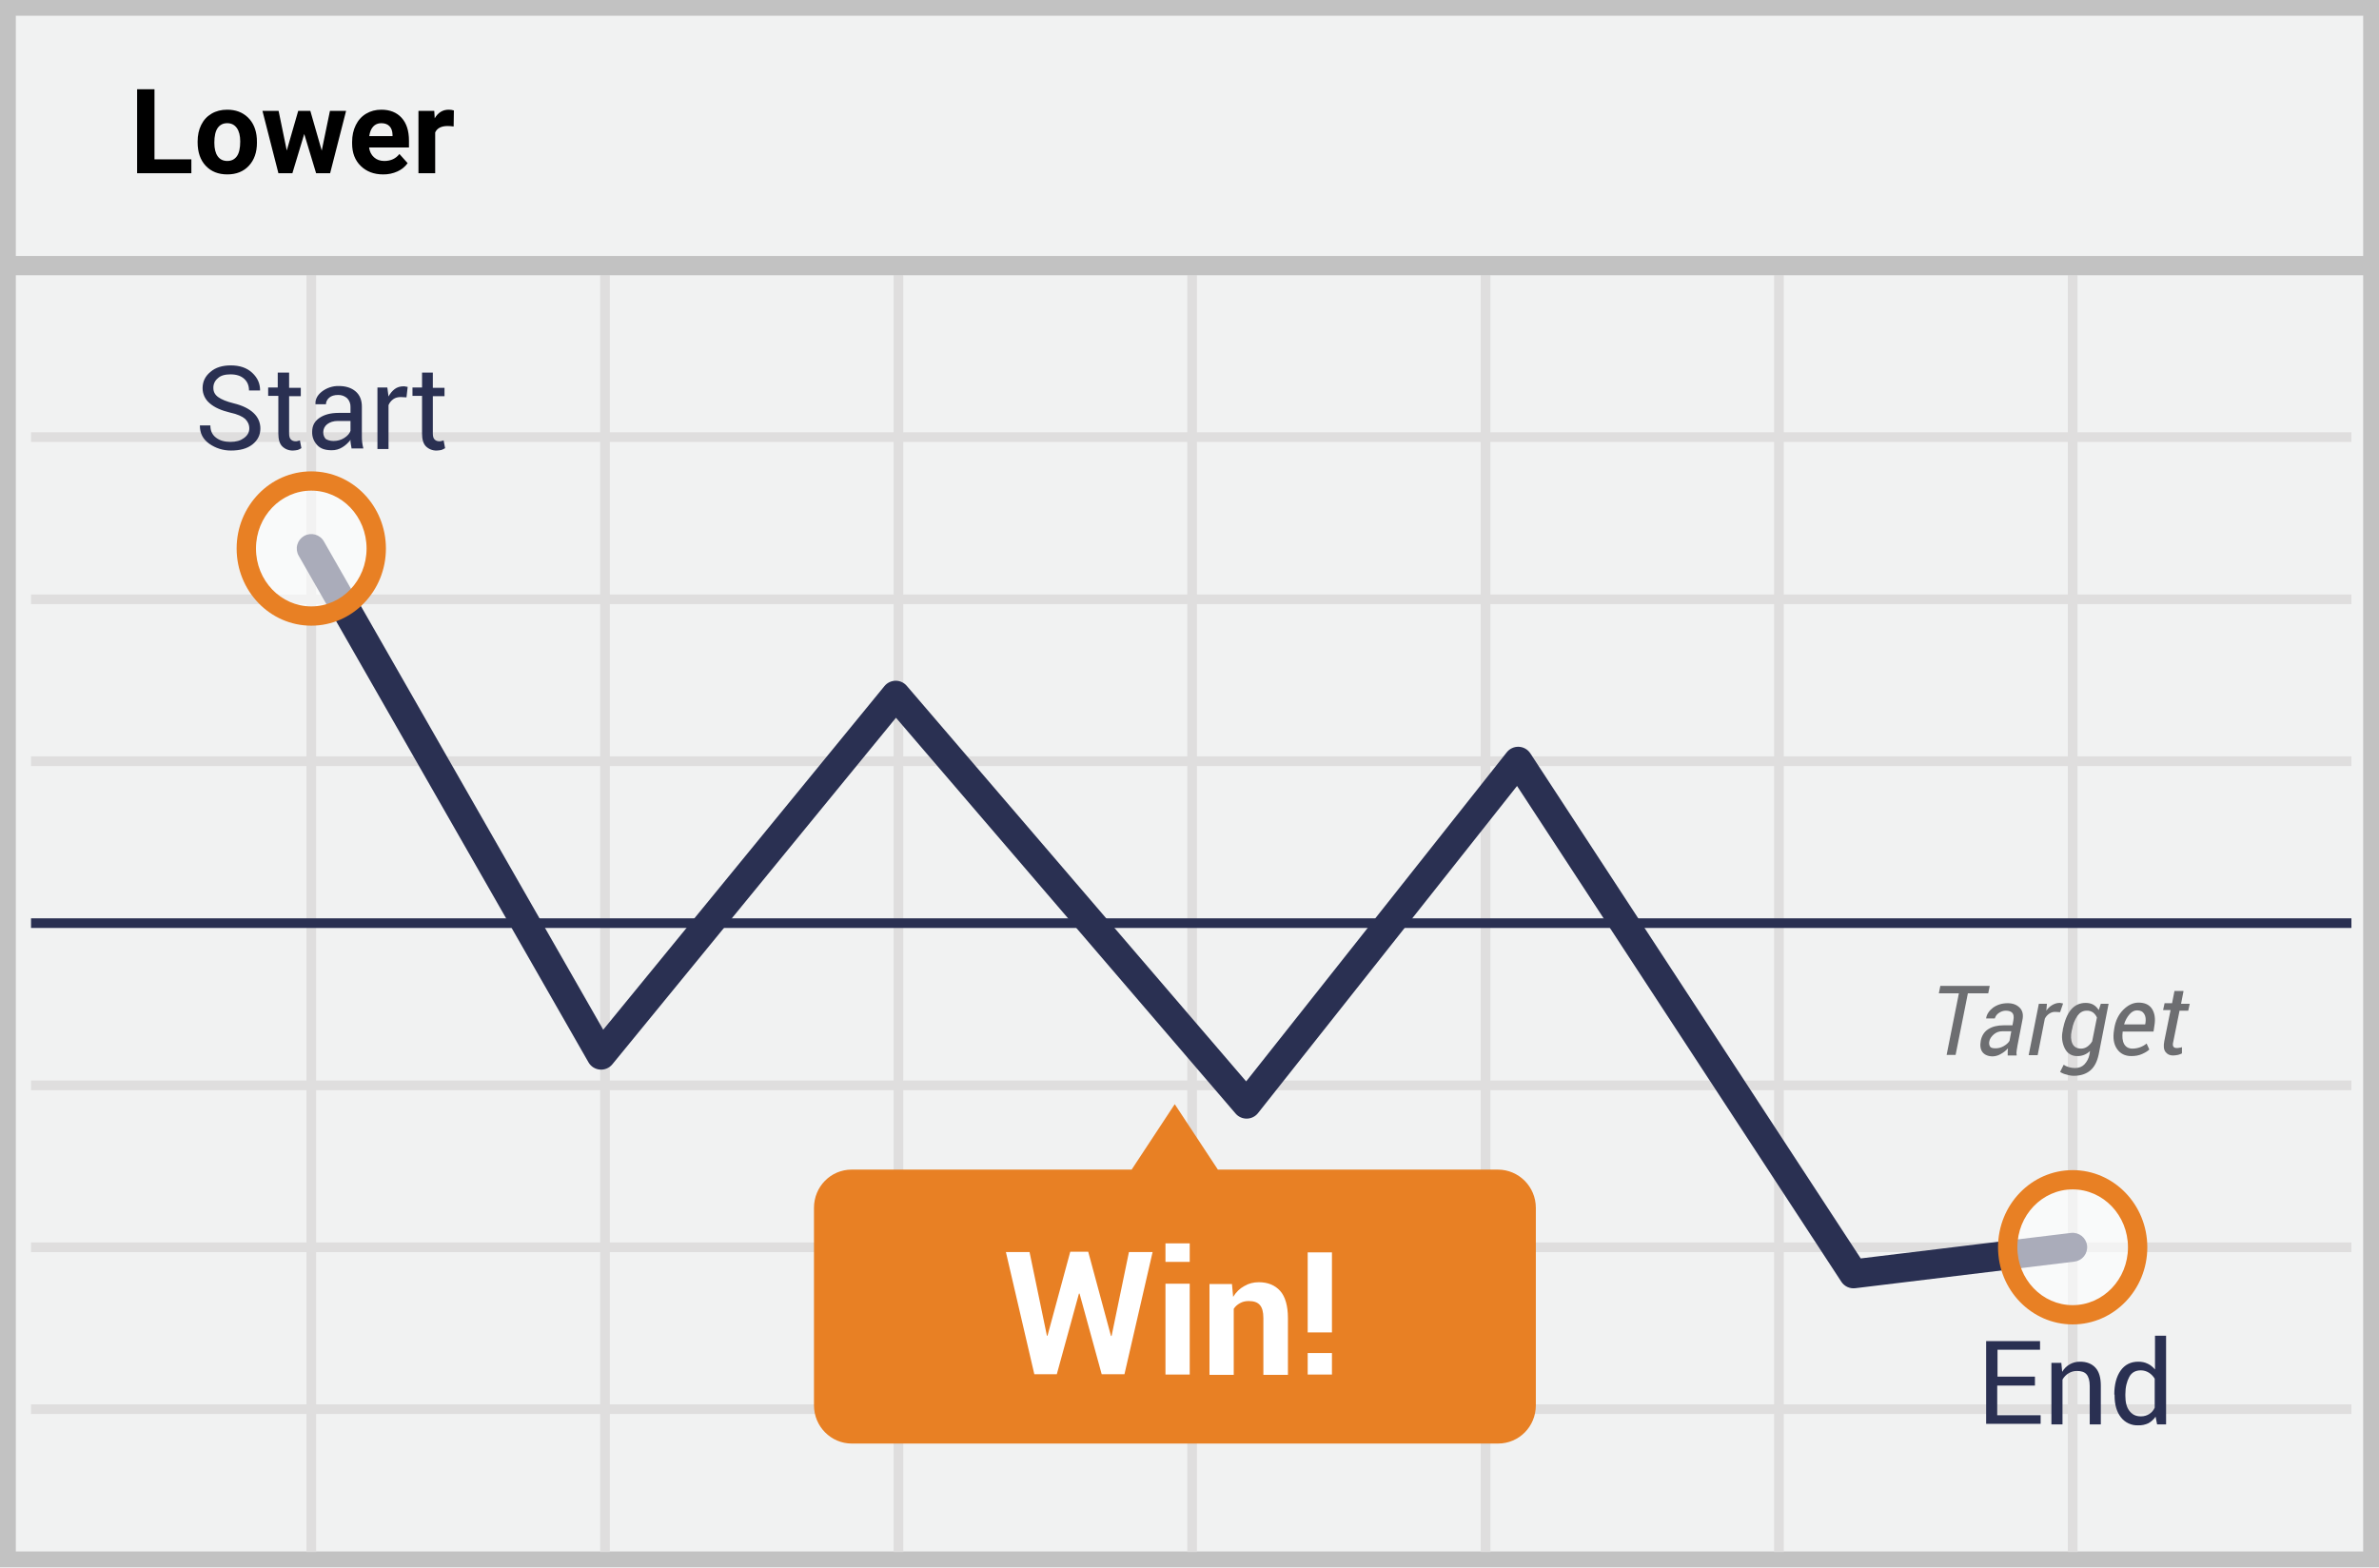
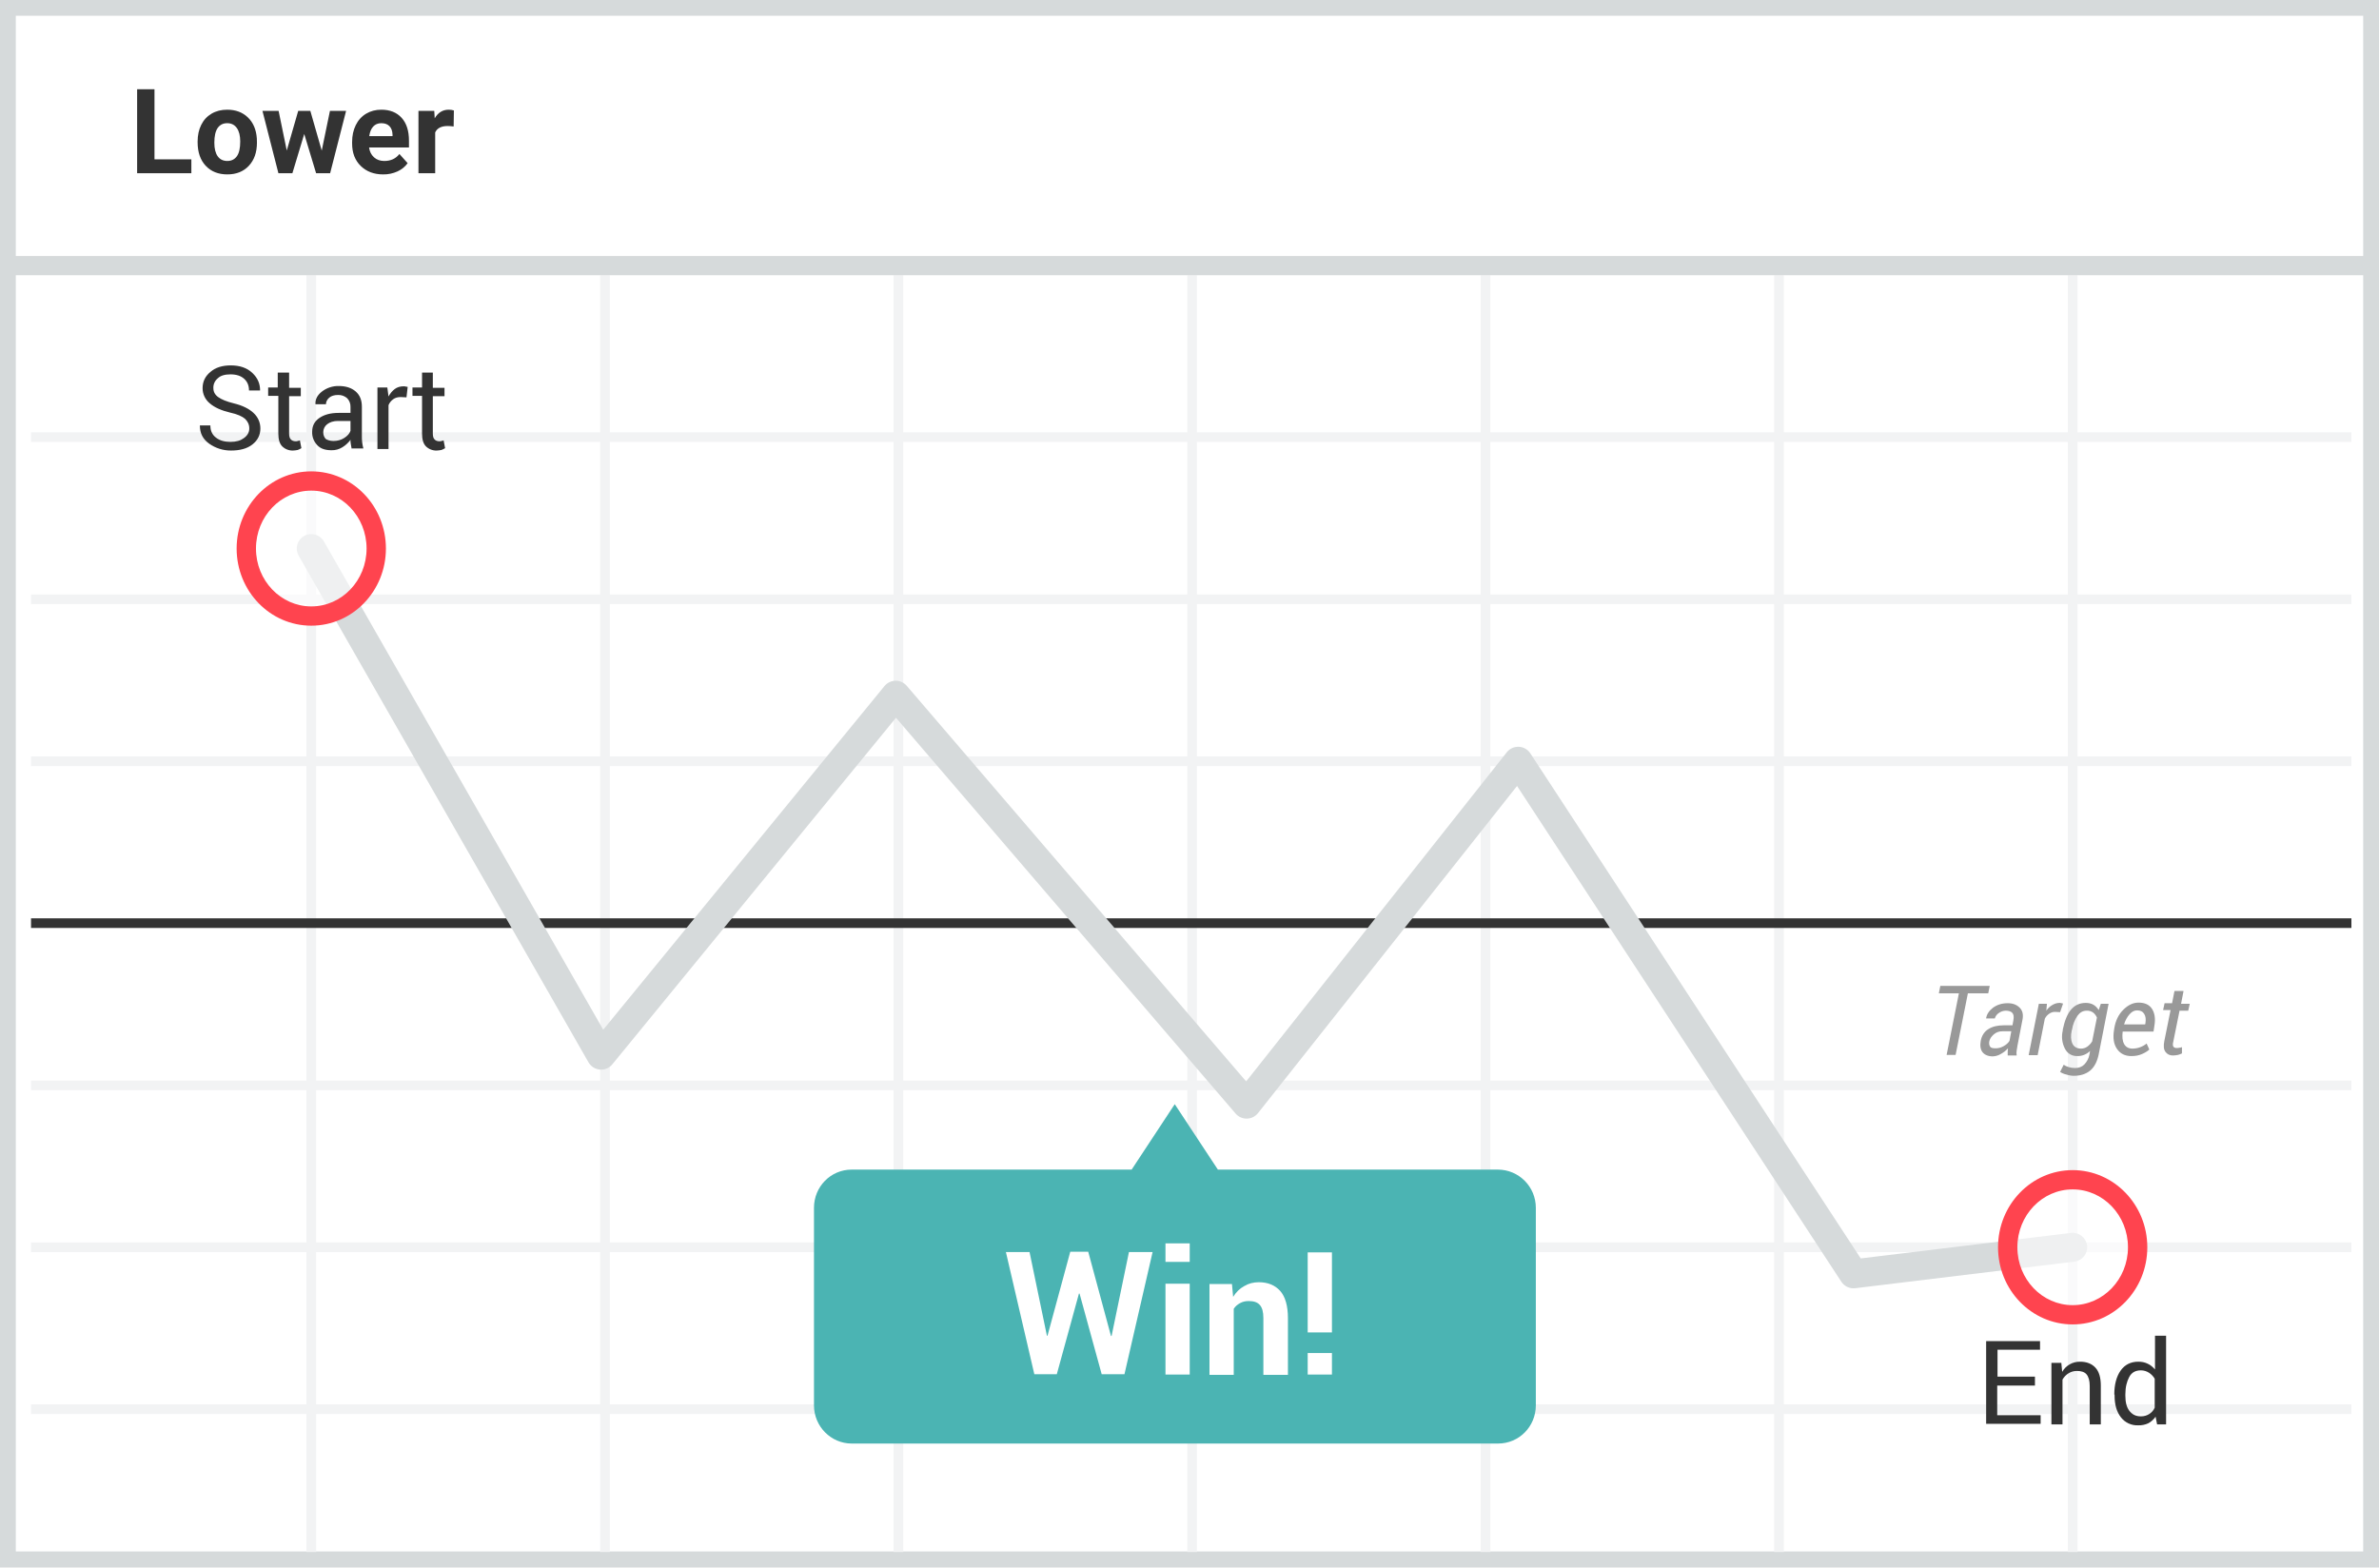
- <svg xmlns="http://www.w3.org/2000/svg" width="299" height="197">
-   <g fill="none" fill-rule="evenodd">
-     <path fill="#F1F2F2" d="M.993.99h297v195h-297z" />
-     <path d="M1.987 1.98v193.04h295.026V1.98H1.987zM299 0v197H0V0h299z" fill="#C2C2C2" fill-rule="nonzero" />
-     <path d="M3.9 54.944h291.633M3.9 75.334h291.633M3.9 95.687h291.633M3.9 136.431h291.633M3.9 156.785h291.633M3.9 177.138h291.633M39.122 34.59v160.498M76.037 34.59v160.498M112.914 34.59v160.498M149.83 34.59v160.498M186.707 34.59v160.498M223.584 34.59v160.498M260.5 34.59v160.498" stroke="#DFDEDE" stroke-width="1.215" />
-     <path fill="#2A3052" d="M3.9 116.646v-1.21h291.633v1.21z" />
-     <path fill="#C2C2C2" d="M1.793 34.6v-2.422H297.64V34.6z" />
-     <path d="M112.609 90.222L76.96 133.787a1.826 1.826 0 0 1-2.996-.249L37.538 69.85a1.813 1.813 0 0 1 .681-2.478 1.826 1.826 0 0 1 2.486.679l35.11 61.387 35.348-43.198a1.827 1.827 0 0 1 2.798-.032l42.66 49.728 32.757-41.374a1.826 1.826 0 0 1 2.958.134l41.525 63.49 26.418-3.205c1-.12 1.908.588 2.03 1.584a1.818 1.818 0 0 1-1.59 2.023l-27.544 3.342a1.825 1.825 0 0 1-1.748-.811l-40.76-62.32-32.558 41.123a1.827 1.827 0 0 1-2.816.056l-42.684-49.756z" fill="#2A3052" />
-     <path d="M31.332 53.855c0-.489-.188-.864-.526-1.202-.34-.3-.979-.6-1.882-.789-1.091-.263-1.957-.638-2.559-1.164a2.454 2.454 0 0 1-.903-1.915c0-.826.339-1.502.978-2.028.64-.563 1.506-.826 2.56-.826 1.128 0 2.031.3 2.709.939.677.638.978 1.352.978 2.178v.037h-1.392c0-.6-.188-1.089-.602-1.464-.414-.376-.979-.563-1.731-.563-.678 0-1.242.15-1.58.488a1.5 1.5 0 0 0-.565 1.239c0 .45.188.826.602 1.127.414.3 1.053.563 1.957.788 1.09.263 1.919.676 2.483 1.202.565.526.866 1.202.866 1.953 0 .826-.339 1.502-1.016 2.027-.678.526-1.58.751-2.672.751a4.68 4.68 0 0 1-2.747-.863c-.79-.564-1.167-1.315-1.167-2.253v-.038h1.317c0 .676.226 1.164.715 1.54.49.375 1.092.525 1.807.525.715 0 1.241-.15 1.655-.45.49-.338.715-.751.715-1.24zm5.005-6.985v1.877h1.468V49.8h-1.468v4.694c0 .375.075.6.226.751.15.15.339.225.602.225.075 0 .15 0 .263-.037.113-.038.189-.038.264-.075l.188.976a2.49 2.49 0 0 1-.452.225 3.3 3.3 0 0 1-.602.075 1.846 1.846 0 0 1-1.354-.525c-.339-.338-.49-.902-.49-1.615V49.76h-1.279v-1.05h1.204v-1.878h1.43v.038zm7.865 9.576c-.038-.226-.075-.451-.113-.639-.038-.187-.038-.338-.038-.525a3.484 3.484 0 0 1-1.016.938 2.46 2.46 0 0 1-1.354.376c-.79 0-1.393-.188-1.807-.639a2.288 2.288 0 0 1-.64-1.69c0-.75.302-1.314.904-1.727.602-.413 1.392-.638 2.408-.638h1.505v-.751a1.5 1.5 0 0 0-.414-1.09 1.631 1.631 0 0 0-1.166-.412c-.452 0-.828.112-1.091.338-.264.225-.414.525-.414.826h-1.317v-.038c-.038-.563.225-1.089.79-1.54a3.354 3.354 0 0 1 2.145-.713c.865 0 1.58.225 2.107.676.527.45.79 1.09.79 1.915v3.718c-.01.52.054 1.038.188 1.54h-1.467v.075zm-2.296-1.014c.49 0 .941-.113 1.355-.376.414-.263.677-.563.79-.901v-1.24h-1.58c-.565 0-1.016.151-1.355.414a1.26 1.26 0 0 0-.489 1.014c0 .338.113.6.301.826.226.15.565.263.978.263zm9.182-5.483l-.715-.037c-.376 0-.677.075-.94.262a1.728 1.728 0 0 0-.603.752v5.52h-1.392V48.71h1.242l.15 1.127c.226-.414.49-.714.79-.94.302-.225.678-.337 1.092-.337a.83.83 0 0 1 .3.037c.076 0 .19.038.227.038l-.15 1.314zm3.312-3.08v1.878h1.467V49.8H54.4v4.694c0 .375.075.6.225.751.15.15.34.225.602.225.076 0 .151 0 .264-.037.113-.038.188-.038.263-.075l.188.976c-.112.075-.263.15-.451.225a3.3 3.3 0 0 1-.602.075 1.846 1.846 0 0 1-1.355-.525c-.339-.338-.49-.902-.49-1.615V49.76h-1.203v-1.05h1.204v-1.878H54.4v.038zm201.32 127.302h-4.703v3.718h5.456v1.089h-6.849v-10.402h6.774v1.089h-5.344v3.38h4.704v1.126h-.037zm3.35-2.891l.112 1.164a2.545 2.545 0 0 1 2.258-1.277c.828 0 1.468.263 1.92.751.451.488.677 1.24.677 2.253v4.882h-1.393v-4.844c0-.676-.15-1.164-.413-1.465-.264-.3-.678-.413-1.205-.413-.414 0-.752.113-1.053.3a2.17 2.17 0 0 0-.753.79v5.632h-1.392v-7.736h1.242v-.037zm6.66 4.018c0-1.24.264-2.253.79-3.004.527-.751 1.28-1.127 2.22-1.127.452 0 .828.075 1.205.263.338.15.64.413.903.713V167.9h1.392v11.153h-1.129l-.188-.976a2.67 2.67 0 0 1-.903.826 2.79 2.79 0 0 1-1.28.263 2.6 2.6 0 0 1-2.182-1.014c-.527-.676-.79-1.578-.79-2.704v-.15h-.038zm1.392.15c0 .789.15 1.427.49 1.878.338.45.79.713 1.467.713.414 0 .753-.113 1.054-.3.3-.188.527-.451.677-.789v-3.643a2.278 2.278 0 0 0-.715-.75 1.896 1.896 0 0 0-1.016-.301c-.677 0-1.166.263-1.467.826-.301.563-.49 1.277-.49 2.178v.188z" fill="#2A3052" fill-rule="nonzero" />
-     <path d="M188.25 147.021h-35.184l-5.42-8.224-5.418 8.224h-35.184c-2.634 0-4.741 2.14-4.741 4.807v24.822c0 2.666 2.145 4.806 4.741 4.806h81.243c2.635 0 4.742-2.14 4.742-4.806v-24.822c0-2.666-2.145-4.807-4.78-4.807z" fill="#E88024" />
-     <ellipse cx="8.392" cy="8.535" rx="8.166" ry="8.487" opacity=".6" transform="translate(252.108 148.25)" fill="#FFF" />
-     <path d="M260.5 166.482c-5.193 0-9.381-4.353-9.381-9.697 0-5.345 4.188-9.698 9.38-9.698 5.193 0 9.382 4.353 9.382 9.698 0 5.344-4.189 9.697-9.381 9.697zm0-2.422c3.826 0 6.95-3.246 6.95-7.275 0-4.03-3.124-7.276-6.95-7.276-3.827 0-6.95 3.246-6.95 7.276 0 4.029 3.123 7.275 6.95 7.275z" fill="#E88024" fill-rule="nonzero" />
-     <ellipse cx="9.031" cy="9.05" rx="8.166" ry="8.487" opacity=".6" transform="translate(30.09 59.9)" fill="#FFF" />
-     <path d="M39.122 78.648c-5.193 0-9.381-4.353-9.381-9.698 0-5.344 4.188-9.697 9.38-9.697 5.193 0 9.382 4.353 9.382 9.697 0 5.345-4.189 9.698-9.381 9.698zm0-2.422c3.827 0 6.95-3.246 6.95-7.276 0-4.029-3.123-7.275-6.95-7.275s-6.95 3.246-6.95 7.275c0 4.03 3.123 7.276 6.95 7.276z" fill="#E88024" fill-rule="nonzero" />
-     <path d="M249.888 124.865h-2.559l-1.543 7.736h-1.129l1.543-7.736h-2.521l.188-.938h6.209l-.188.938zm2.446 7.774v-.489c0-.112.037-.262.037-.375-.263.3-.564.526-.903.713a2.11 2.11 0 0 1-1.016.3c-.564 0-1.016-.187-1.28-.525-.263-.338-.338-.826-.225-1.427.113-.638.452-1.164.94-1.464.528-.338 1.167-.489 1.958-.489h1.09l.114-.638c.075-.413.037-.713-.113-.901-.15-.188-.452-.3-.828-.3-.339 0-.64.112-.903.3a1.216 1.216 0 0 0-.49.676h-1.09v-.038c.075-.488.376-.939.865-1.314.527-.376 1.129-.563 1.844-.563.64 0 1.129.187 1.505.563.376.375.49.901.339 1.577l-.602 3.117-.113.676a1.82 1.82 0 0 0 0 .638h-1.13v-.037zm-1.505-.864c.3 0 .64-.075.978-.263.339-.188.602-.413.753-.676l.225-1.202h-1.129a1.58 1.58 0 0 0-1.053.376c-.301.263-.49.526-.565.826-.075.3-.037.526.076.714.113.187.376.225.715.225zm8.09-4.544l-.64-.037c-.256 0-.505.078-.715.225a1.578 1.578 0 0 0-.564.638l-.903 4.582h-1.13l1.28-6.46h1.016l-.075.864c.192-.293.45-.537.753-.713.263-.15.564-.263.903-.263.075 0 .15 0 .263.038a.51.51 0 0 0 .188.037l-.376 1.09zm.339 2.178c.226-1.089.564-1.953 1.053-2.516.49-.563 1.092-.826 1.844-.826.339 0 .678.075.941.225.263.15.49.376.677.676l.264-.788h.978l-1.242 6.346c-.188.901-.526 1.577-1.053 2.028-.527.45-1.242.676-2.07.676-.307 0-.612-.052-.903-.15a2.388 2.388 0 0 1-.828-.338l.452-.902c.15.113.376.226.64.3.263.076.526.113.79.113.489 0 .865-.15 1.166-.45a2.44 2.44 0 0 0 .64-1.24l.075-.45a2.211 2.211 0 0 1-1.618.638c-.677 0-1.204-.3-1.543-.938a3.295 3.295 0 0 1-.263-2.291v-.113zm1.129.113c-.15.676-.113 1.24.075 1.652.188.413.564.639 1.091.639.264 0 .527-.076.753-.226.226-.15.451-.375.64-.676l.602-3.004a1.619 1.619 0 0 0-.49-.638 1.312 1.312 0 0 0-.79-.226c-.489 0-.865.226-1.166.639a4.262 4.262 0 0 0-.678 1.727l-.037.113zm7.488 3.23c-.79 0-1.392-.301-1.806-.902-.414-.6-.527-1.39-.377-2.328l.038-.263c.15-.939.527-1.727 1.129-2.328.602-.601 1.242-.901 1.92-.901.79 0 1.354.262 1.692.788.34.526.452 1.24.302 2.103l-.113.751h-3.876c-.076.638-.038 1.164.188 1.577.226.376.564.564 1.054.564a2.83 2.83 0 0 0 1.768-.639l.339.751c-.226.225-.565.413-.903.563-.414.188-.866.263-1.355.263zm.715-5.746c-.339 0-.64.15-.94.488a3.292 3.292 0 0 0-.678 1.24v.037h2.634l.038-.15c.075-.489.037-.864-.15-1.165-.189-.3-.452-.45-.904-.45zm5.833-2.366l-.301 1.54h1.09l-.187.863h-1.092l-.79 3.906c-.075.3-.075.526.038.638.075.113.226.15.414.15.075 0 .188 0 .338-.037a.71.71 0 0 0 .302-.075v.788c-.113.075-.264.113-.49.188-.225.038-.414.075-.64.075-.413 0-.714-.15-.94-.45-.226-.3-.264-.751-.15-1.352l.79-3.906h-.941l.188-.863h.94l.302-1.54h1.129v.075z" fill="#6D6E71" fill-rule="nonzero" />
-     <path d="M139.632 167.938h.075l2.183-10.553h2.972l-3.537 15.36h-2.86l-2.784-10.14h-.076l-2.784 10.14h-2.823l-3.574-15.36h2.972l2.183 10.515h.075l2.86-10.552h2.258l2.86 10.59zm9.896-9.313h-3.048v-2.329h3.048v2.329zm0 14.157h-3.048v-11.416h3.048v11.416zm5.306-11.416l.15 1.652c.377-.6.829-1.051 1.393-1.352.565-.338 1.167-.488 1.844-.488 1.129 0 2.032.376 2.672 1.09.64.713.978 1.877.978 3.416v7.135h-3.086v-7.135c0-.788-.15-1.314-.451-1.652-.301-.338-.753-.488-1.392-.488-.414 0-.753.075-1.092.263-.338.188-.602.413-.79.713v8.3h-3.048v-11.417h2.822v-.037zm12.569 6.12h-3.048v-10.063h3.048v10.064zm0 5.296h-3.048v-2.704h3.048v2.704z" fill="#FFF" fill-rule="nonzero" />
-     <path d="M19.417 20.031h4.634v1.748h-6.817V11.222h2.183v8.81zm5.42-2.247c0-.778.15-1.472.45-2.081.302-.61.734-1.08 1.3-1.414.565-.334 1.22-.5 1.968-.5 1.062 0 1.929.324 2.6.971.672.648 1.047 1.528 1.125 2.64l.014.536c0 1.204-.337 2.17-1.011 2.897-.674.727-1.579 1.09-2.714 1.09s-2.04-.362-2.717-1.087-1.015-1.71-1.015-2.958v-.094zm2.102.152c0 .744.141 1.314.422 1.708.282.394.684.59 1.208.59.51 0 .907-.194 1.193-.583.287-.39.43-1.012.43-1.867 0-.73-.143-1.296-.43-1.697-.286-.401-.688-.602-1.207-.602-.515 0-.912.2-1.194.599-.28.398-.422 1.016-.422 1.852zm13.497.993l1.033-4.995h2.03l-2.008 7.845H39.73l-1.492-4.938-1.491 4.938h-1.754l-2.008-7.845h2.03l1.026 4.988 1.44-4.988h1.521l1.434 4.995zm7.726 2.995c-1.154 0-2.094-.353-2.82-1.059-.724-.705-1.087-1.646-1.087-2.82v-.203c0-.788.153-1.493.459-2.114.305-.62.738-1.1 1.298-1.435.56-.336 1.2-.504 1.917-.504 1.077 0 1.925.338 2.543 1.015.619.677.928 1.636.928 2.878v.856h-5.013c.068.512.273.923.615 1.232.342.31.775.465 1.298.465.81 0 1.443-.293 1.9-.878l1.033 1.153a3.154 3.154 0 0 1-1.281 1.04 4.213 4.213 0 0 1-1.79.374zm-.24-6.439c-.417 0-.755.14-1.015.42-.26.281-.425.682-.498 1.205h2.925v-.167c-.01-.464-.136-.823-.379-1.077-.242-.254-.587-.38-1.033-.38zm9.095.414a5.731 5.731 0 0 0-.757-.058c-.796 0-1.317.268-1.564.804v5.134h-2.103v-7.845h1.986l.058.935c.422-.72 1.007-1.08 1.754-1.08.233 0 .451.031.655.094l-.03 2.016z" fill="#000" fill-rule="nonzero" />
+ <svg xmlns="http://www.w3.org/2000/svg" width="299" height="197" viewBox="0 0 299 197">
+   <g fill="none">
+     <path fill="#FFF" d="M0.993 0.99L297.993 0.99 297.993 195.99 0.993 195.99z" />
+     <path fill="#D6DADB" d="M1.987 1.98v193.04h295.026V1.98H1.987zM299 0v197H0V0h299z" />
+     <path fill="#F2F3F4" d="M39.73 34.59l-.001 19.746h35.7V34.59h1.215v19.746h35.662V34.59h1.216l-.001 19.746h35.701V34.59h1.215v19.746h35.662V34.59h1.216l-.001 19.746h35.662V34.59h1.215v19.746h35.701V34.59h1.216l-.001 19.746h34.426v1.215h-34.426v19.175h34.426v1.216l-34.426-.001v19.138h34.426v1.216l-34.426-.001v39.529h34.426v1.215h-34.426v19.139h34.426v1.216l-34.426-.001v19.138h34.426v1.215h-34.426v17.343h-1.215v-17.343h-35.701v17.343h-1.215v-17.343h-35.662v17.343H186.1l-.001-17.343h-35.662v17.343h-1.215v-17.343h-35.701v17.343h-1.215v-17.343H76.644v17.343H75.43v-17.343h-35.7v17.343h-1.215v-17.343H3.9v-1.215h34.614v-19.138H3.9v-1.214l34.614-.001v-19.139H3.9v-1.215h34.614V96.294H3.9V95.08h34.614V75.941H3.9v-1.215h34.614V55.551H3.9v-1.215h34.614V34.59h1.215zm220.162 141.94v-19.138h-35.701v19.138h35.701zM75.429 157.392h-35.7v19.138h35.7v-19.138zm36.877 0H76.644v19.138h35.662v-19.138zm36.916 0h-35.701v19.138h35.701v-19.138zm36.877 0h-35.662v19.138h35.662v-19.138zm36.877 0h-35.662v19.138h35.662v-19.138zm36.916-1.215v-19.139h-35.701v19.139h35.701zm-110.67-19.139h-35.701v19.139h35.701v-19.139zm73.754 0h-35.662v19.139h35.662v-19.139zm-36.877 0h-35.662v19.139h35.662v-19.139zm-73.793 0H76.644v19.139h35.662v-19.139zm-36.877 0h-35.7v19.139h35.7v-19.139zm184.463-1.215V96.294h-35.701v39.529h35.701zm-36.916-39.529h-35.662v39.529h35.662V96.294zm-36.877 0h-35.662v39.529h35.662V96.294zm-36.877 0h-35.701v39.529h35.701V96.294zm-36.916 0H76.644v39.529h35.662V96.294zm-36.877 0h-35.7v39.529h35.7V96.294zm184.463-1.215V75.941h-35.701v19.138h35.701zm-36.916-19.138h-35.662v19.138h35.662V75.941zm-36.877 0h-35.662v19.138h35.662V75.941zm-36.877 0h-35.701v19.138h35.701V75.941zm-36.916 0H76.644v19.138h35.662V75.941zm-36.877 0h-35.7v19.138h35.7V75.941zm184.463-1.215V55.551h-35.701v19.175h35.701zm-36.916-19.175h-35.662v19.175h35.662V55.551zm-36.877 0h-35.662v19.175h35.662V55.551zm-36.877 0h-35.701v19.175h35.701V55.551zm-36.916 0H76.644v19.175h35.662V55.551zm-36.877 0h-35.7v19.175h35.7V55.551z" />
+     <path fill="#333" d="M3.9 116.646L3.9 115.436 295.533 115.436 295.533 116.646z" />
+     <path fill="#D6DADB" d="M1.793 34.6L1.793 32.178 297.64 32.178 297.64 34.6zM112.609 90.222L76.96 133.787c-.38.464-.965.712-1.563.662-.599-.05-1.134-.39-1.433-.911L37.538 69.85c-.24-.419-.302-.915-.174-1.38.127-.466.435-.86.855-1.098.874-.497 1.986-.193 2.486.679l35.11 61.387 35.348-43.198c.342-.417.852-.662 1.392-.668.54-.006 1.054.227 1.406.636l42.66 49.728 32.757-41.374c.364-.46.927-.716 1.513-.69.586.027 1.124.333 1.445.824l41.525 63.49 26.418-3.205c1-.12 1.908.588 2.03 1.584.058.48-.077.962-.376 1.341-.298.38-.735.625-1.214.682l-27.544 3.342c-.69.084-1.367-.23-1.748-.811l-40.76-62.32-32.558 41.123c-.339.427-.85.68-1.395.691-.545.01-1.066-.222-1.421-.635l-42.684-49.756z" />
+     <path fill="#333" d="M31.332 53.855c0-.489-.188-.864-.526-1.202-.34-.3-.979-.6-1.882-.789-1.091-.263-1.957-.638-2.559-1.164-.575-.469-.907-1.173-.903-1.915 0-.826.339-1.502.978-2.028.64-.563 1.506-.826 2.56-.826 1.128 0 2.031.3 2.709.939.677.638.978 1.352.978 2.178v.037h-1.392c0-.6-.188-1.089-.602-1.464-.414-.376-.979-.563-1.731-.563-.678 0-1.242.15-1.58.488-.376.299-.586.76-.565 1.239 0 .45.188.826.602 1.127.414.3 1.053.563 1.957.788 1.09.263 1.919.676 2.483 1.202.565.526.866 1.202.866 1.953 0 .826-.339 1.502-1.016 2.027-.678.526-1.58.751-2.672.751-.984.008-1.945-.294-2.747-.863-.79-.564-1.167-1.315-1.167-2.253v-.038h1.317c0 .676.226 1.164.715 1.54.49.375 1.092.525 1.807.525.715 0 1.241-.15 1.655-.45.49-.338.715-.751.715-1.24v.001zm5.005-6.985v1.877h1.468V49.8h-1.468v4.694c0 .375.075.6.226.751.15.15.339.225.602.225.075 0 .15 0 .263-.037.113-.038.189-.038.264-.075l.188.976c-.143.09-.294.166-.452.225-.198.043-.4.069-.602.075-.504.017-.993-.172-1.354-.525-.339-.338-.49-.902-.49-1.615V49.76h-1.279v-1.05h1.204v-1.878h1.43v.038zm7.865 9.576c-.038-.226-.075-.451-.113-.639-.038-.187-.038-.338-.038-.525-.273.377-.618.696-1.016.938-.405.254-.876.385-1.354.376-.79 0-1.393-.188-1.807-.639-.436-.452-.668-1.063-.64-1.69 0-.75.302-1.314.904-1.727.602-.413 1.392-.638 2.408-.638h1.505v-.751c.015-.404-.135-.797-.414-1.09-.32-.285-.738-.433-1.166-.412-.452 0-.828.112-1.091.338-.264.225-.414.525-.414.826h-1.317v-.038c-.038-.563.225-1.089.79-1.54.611-.479 1.369-.73 2.145-.713.865 0 1.58.225 2.107.676.527.45.79 1.09.79 1.915v3.718c-.01.52.054 1.038.188 1.54h-1.467v.075zm-2.296-1.014c.49 0 .941-.113 1.355-.376.414-.263.677-.563.79-.901v-1.24h-1.58c-.565 0-1.016.151-1.355.414-.313.242-.494.618-.489 1.014 0 .338.113.6.301.826.226.15.565.263.978.263zm9.182-5.483l-.715-.037c-.376 0-.677.075-.94.262-.268.188-.477.45-.603.752v5.52h-1.392V48.71h1.242l.15 1.127c.226-.414.49-.714.79-.94.302-.225.678-.337 1.092-.337.101-.006.203.006.3.037.076 0 .19.038.227.038l-.15 1.314h-.001zm3.312-3.08v1.878h1.467V49.8H54.4v4.694c0 .375.075.6.225.751.15.15.34.225.602.225.076 0 .151 0 .264-.037.113-.038.188-.038.263-.075l.188.976c-.112.075-.263.15-.451.225-.198.043-.4.069-.602.075-.504.018-.994-.172-1.355-.525-.339-.338-.49-.902-.49-1.615V49.76h-1.203v-1.05h1.204v-1.878H54.4v.038-.001zm201.32 127.302h-4.703v3.718h5.456v1.089h-6.849v-10.402h6.774v1.089h-5.344v3.38h4.704v1.126h-.038zm3.35-2.891l.112 1.164c.463-.806 1.329-1.296 2.258-1.277.828 0 1.468.263 1.92.751.451.488.677 1.24.677 2.253v4.882h-1.393v-4.844c0-.676-.15-1.164-.413-1.465-.264-.3-.678-.413-1.205-.413-.414 0-.752.113-1.053.3-.314.195-.573.467-.753.79v5.632h-1.392v-7.736h1.242v-.037zm6.66 4.018c0-1.24.264-2.253.79-3.004.527-.751 1.28-1.127 2.22-1.127.452 0 .828.075 1.205.263.338.15.64.413.903.713V167.9h1.392v11.153h-1.129l-.188-.976c-.233.342-.542.624-.903.826-.4.188-.839.278-1.28.263-.85.04-1.664-.34-2.182-1.014-.527-.676-.79-1.578-.79-2.704v-.15h-.038zm1.392.15c0 .789.15 1.427.49 1.878.338.45.79.713 1.467.713.414 0 .753-.113 1.054-.3.3-.188.527-.451.677-.789v-3.643c-.178-.302-.422-.558-.715-.75-.303-.195-.656-.3-1.016-.301-.677 0-1.166.263-1.467.826-.301.563-.49 1.277-.49 2.178v.188z" />
+     <path fill="#4BB4B3" d="M188.25 147.021h-35.184l-5.42-8.224-5.418 8.224h-35.184c-2.634 0-4.741 2.14-4.741 4.807v24.822c0 2.666 2.145 4.806 4.741 4.806h81.243c2.635 0 4.742-2.14 4.742-4.806v-24.822c0-2.666-2.145-4.807-4.78-4.807h.001z" />
+     <ellipse cx="260.5" cy="156.785" fill="#FFF" opacity=".6" rx="8.166" ry="8.487" />
+     <path fill="#FF444F" d="M260.5 166.482c-5.193 0-9.381-4.353-9.381-9.697 0-5.345 4.188-9.698 9.38-9.698 5.193 0 9.382 4.353 9.382 9.698 0 5.344-4.189 9.697-9.381 9.697zm0-2.422c3.826 0 6.95-3.246 6.95-7.275 0-4.03-3.124-7.276-6.95-7.276-3.827 0-6.95 3.246-6.95 7.276 0 4.029 3.123 7.275 6.95 7.275z" />
+     <ellipse cx="39.121" cy="68.95" fill="#FFF" opacity=".6" rx="8.166" ry="8.487" />
+     <path fill="#FF444F" d="M39.122 78.648c-5.193 0-9.381-4.353-9.381-9.698 0-5.344 4.188-9.697 9.38-9.697 5.193 0 9.382 4.353 9.382 9.697 0 5.345-4.189 9.698-9.381 9.698zm0-2.422c3.827 0 6.95-3.246 6.95-7.276 0-4.029-3.123-7.275-6.95-7.275s-6.95 3.246-6.95 7.275c0 4.03 3.123 7.276 6.95 7.276z" />
+     <path fill="#999" d="M249.888 124.865h-2.559l-1.543 7.736h-1.129l1.543-7.736h-2.521l.188-.938h6.209l-.188.938zm2.446 7.774v-.489c0-.112.037-.262.037-.375-.263.3-.564.526-.903.713-.308.185-.657.288-1.016.3-.564 0-1.016-.187-1.28-.525-.263-.338-.338-.826-.225-1.427.113-.638.452-1.164.94-1.464.528-.338 1.167-.489 1.958-.489h1.09l.114-.638c.075-.413.037-.713-.113-.901-.15-.188-.452-.3-.828-.3-.339 0-.64.112-.903.3-.238.16-.412.4-.49.676h-1.09v-.038c.075-.488.376-.939.865-1.314.527-.376 1.129-.563 1.844-.563.64 0 1.129.187 1.505.563.376.375.49.901.339 1.577l-.602 3.117-.113.676c-.038.211-.038.427 0 .638h-1.13v-.037h.001zm-1.505-.864c.3 0 .64-.075.978-.263.339-.188.602-.413.753-.676l.225-1.202h-1.129c-.385-.007-.76.127-1.053.376-.301.263-.49.526-.565.826-.075.3-.037.526.076.714.113.187.376.225.715.225zm8.09-4.544l-.64-.037c-.256 0-.505.078-.715.225-.243.157-.438.378-.564.638l-.903 4.582h-1.13l1.28-6.46h1.016l-.075.864c.192-.293.45-.537.753-.713.263-.15.564-.263.903-.263.075 0 .15 0 .263.038.06.024.124.037.188.037l-.376 1.09v-.001zm.339 2.178c.226-1.089.564-1.953 1.053-2.516.49-.563 1.092-.826 1.844-.826.339 0 .678.075.941.225.263.15.49.376.677.676l.264-.788h.978l-1.242 6.346c-.188.901-.526 1.577-1.053 2.028-.527.45-1.242.676-2.07.676-.307 0-.612-.052-.903-.15-.295-.06-.576-.174-.828-.338l.452-.902c.15.113.376.226.64.3.263.076.526.113.79.113.489 0 .865-.15 1.166-.45.33-.342.552-.773.64-1.24l.075-.45c-.43.425-1.014.655-1.618.638-.677 0-1.204-.3-1.543-.938-.36-.707-.454-1.52-.263-2.291v-.113zm1.129.113c-.15.676-.113 1.24.075 1.652.188.413.564.639 1.091.639.264 0 .527-.076.753-.226.226-.15.451-.375.64-.676l.602-3.004c-.107-.25-.276-.47-.49-.638-.232-.158-.51-.237-.79-.226-.489 0-.865.226-1.166.639-.35.519-.582 1.109-.678 1.727l-.037.113zm7.488 3.23c-.79 0-1.392-.301-1.806-.902-.414-.6-.527-1.39-.377-2.328l.038-.263c.15-.939.527-1.727 1.129-2.328.602-.601 1.242-.901 1.92-.901.79 0 1.354.262 1.692.788.34.526.452 1.24.302 2.103l-.113.751h-3.876c-.076.638-.038 1.164.188 1.577.226.376.564.564 1.054.564.645-.005 1.269-.23 1.768-.639l.339.751c-.226.225-.565.413-.903.563-.414.188-.866.263-1.355.263v.001zm.715-5.746c-.339 0-.64.15-.94.488-.313.36-.544.782-.678 1.24v.037h2.634l.038-.15c.075-.489.037-.864-.15-1.165-.189-.3-.452-.45-.904-.45zm5.833-2.366l-.301 1.54h1.09l-.187.863h-1.092l-.79 3.906c-.075.3-.075.526.038.638.075.113.226.15.414.15.075 0 .188 0 .338-.037.105-.002.208-.028.302-.075v.788c-.113.075-.264.113-.49.188-.225.038-.414.075-.64.075-.413 0-.714-.15-.94-.45-.226-.3-.264-.751-.15-1.352l.79-3.906h-.941l.188-.863h.94l.302-1.54h1.129v.075z" />
+     <path fill="#FFF" d="M139.632 167.938h.075l2.183-10.553h2.972l-3.537 15.36h-2.86l-2.784-10.14h-.076l-2.784 10.14h-2.823l-3.574-15.36h2.972l2.183 10.515h.075l2.86-10.552h2.258l2.86 10.59zm9.896-9.313h-3.048v-2.329h3.048v2.329zm0 14.157h-3.048v-11.416h3.048v11.416zm5.306-11.416l.15 1.652c.377-.6.829-1.051 1.393-1.352.565-.338 1.167-.488 1.844-.488 1.129 0 2.032.376 2.672 1.09.64.713.978 1.877.978 3.416v7.135h-3.086v-7.135c0-.788-.15-1.314-.451-1.652-.301-.338-.753-.488-1.392-.488-.414 0-.753.075-1.092.263-.338.188-.602.413-.79.713v8.3h-3.048v-11.417h2.822v-.037zm12.569 6.12h-3.048v-10.063h3.048v10.064-.001zm0 5.296h-3.048v-2.704h3.048v2.704z" />
+     <path fill="#333" d="M19.417 20.031h4.634v1.748h-6.817V11.222h2.183v8.81-.001zm5.42-2.247c0-.778.15-1.472.45-2.081.302-.61.734-1.08 1.3-1.414.565-.334 1.22-.5 1.968-.5 1.062 0 1.929.324 2.6.971.672.648 1.047 1.528 1.125 2.64l.014.536c0 1.204-.337 2.17-1.011 2.897-.674.727-1.579 1.09-2.714 1.09s-2.04-.362-2.717-1.087-1.015-1.71-1.015-2.958v-.094zm2.102.152c0 .744.141 1.314.422 1.708.282.394.684.59 1.208.59.51 0 .907-.194 1.193-.583.287-.39.43-1.012.43-1.867 0-.73-.143-1.296-.43-1.697-.286-.401-.688-.602-1.207-.602-.515 0-.912.2-1.194.599-.28.398-.422 1.016-.422 1.852zm13.497.993l1.033-4.995h2.03l-2.008 7.845H39.73l-1.492-4.938-1.491 4.938h-1.754l-2.008-7.845h2.03l1.026 4.988 1.44-4.988h1.521l1.434 4.995zm7.726 2.995c-1.154 0-2.094-.353-2.82-1.059-.724-.705-1.087-1.646-1.087-2.82v-.203c0-.788.153-1.493.459-2.114.305-.62.738-1.1 1.298-1.435.56-.336 1.2-.504 1.917-.504 1.077 0 1.925.338 2.543 1.015.619.677.928 1.636.928 2.878v.856h-5.013c.068.512.273.923.615 1.232.342.31.775.465 1.298.465.81 0 1.443-.293 1.9-.878l1.033 1.153c-.327.454-.77.813-1.281 1.04-.562.254-1.173.382-1.79.374zm-.24-6.439c-.417 0-.755.14-1.015.42-.26.281-.425.682-.498 1.205h2.925v-.167c-.01-.464-.136-.823-.379-1.077-.242-.254-.587-.38-1.033-.38v-.001zm9.095.414c-.25-.036-.504-.055-.757-.058-.796 0-1.317.268-1.564.804v5.134h-2.103v-7.845h1.986l.058.935c.422-.72 1.007-1.08 1.754-1.08.233 0 .451.031.655.094l-.03 2.016h.001z" />
  </g>
</svg>
